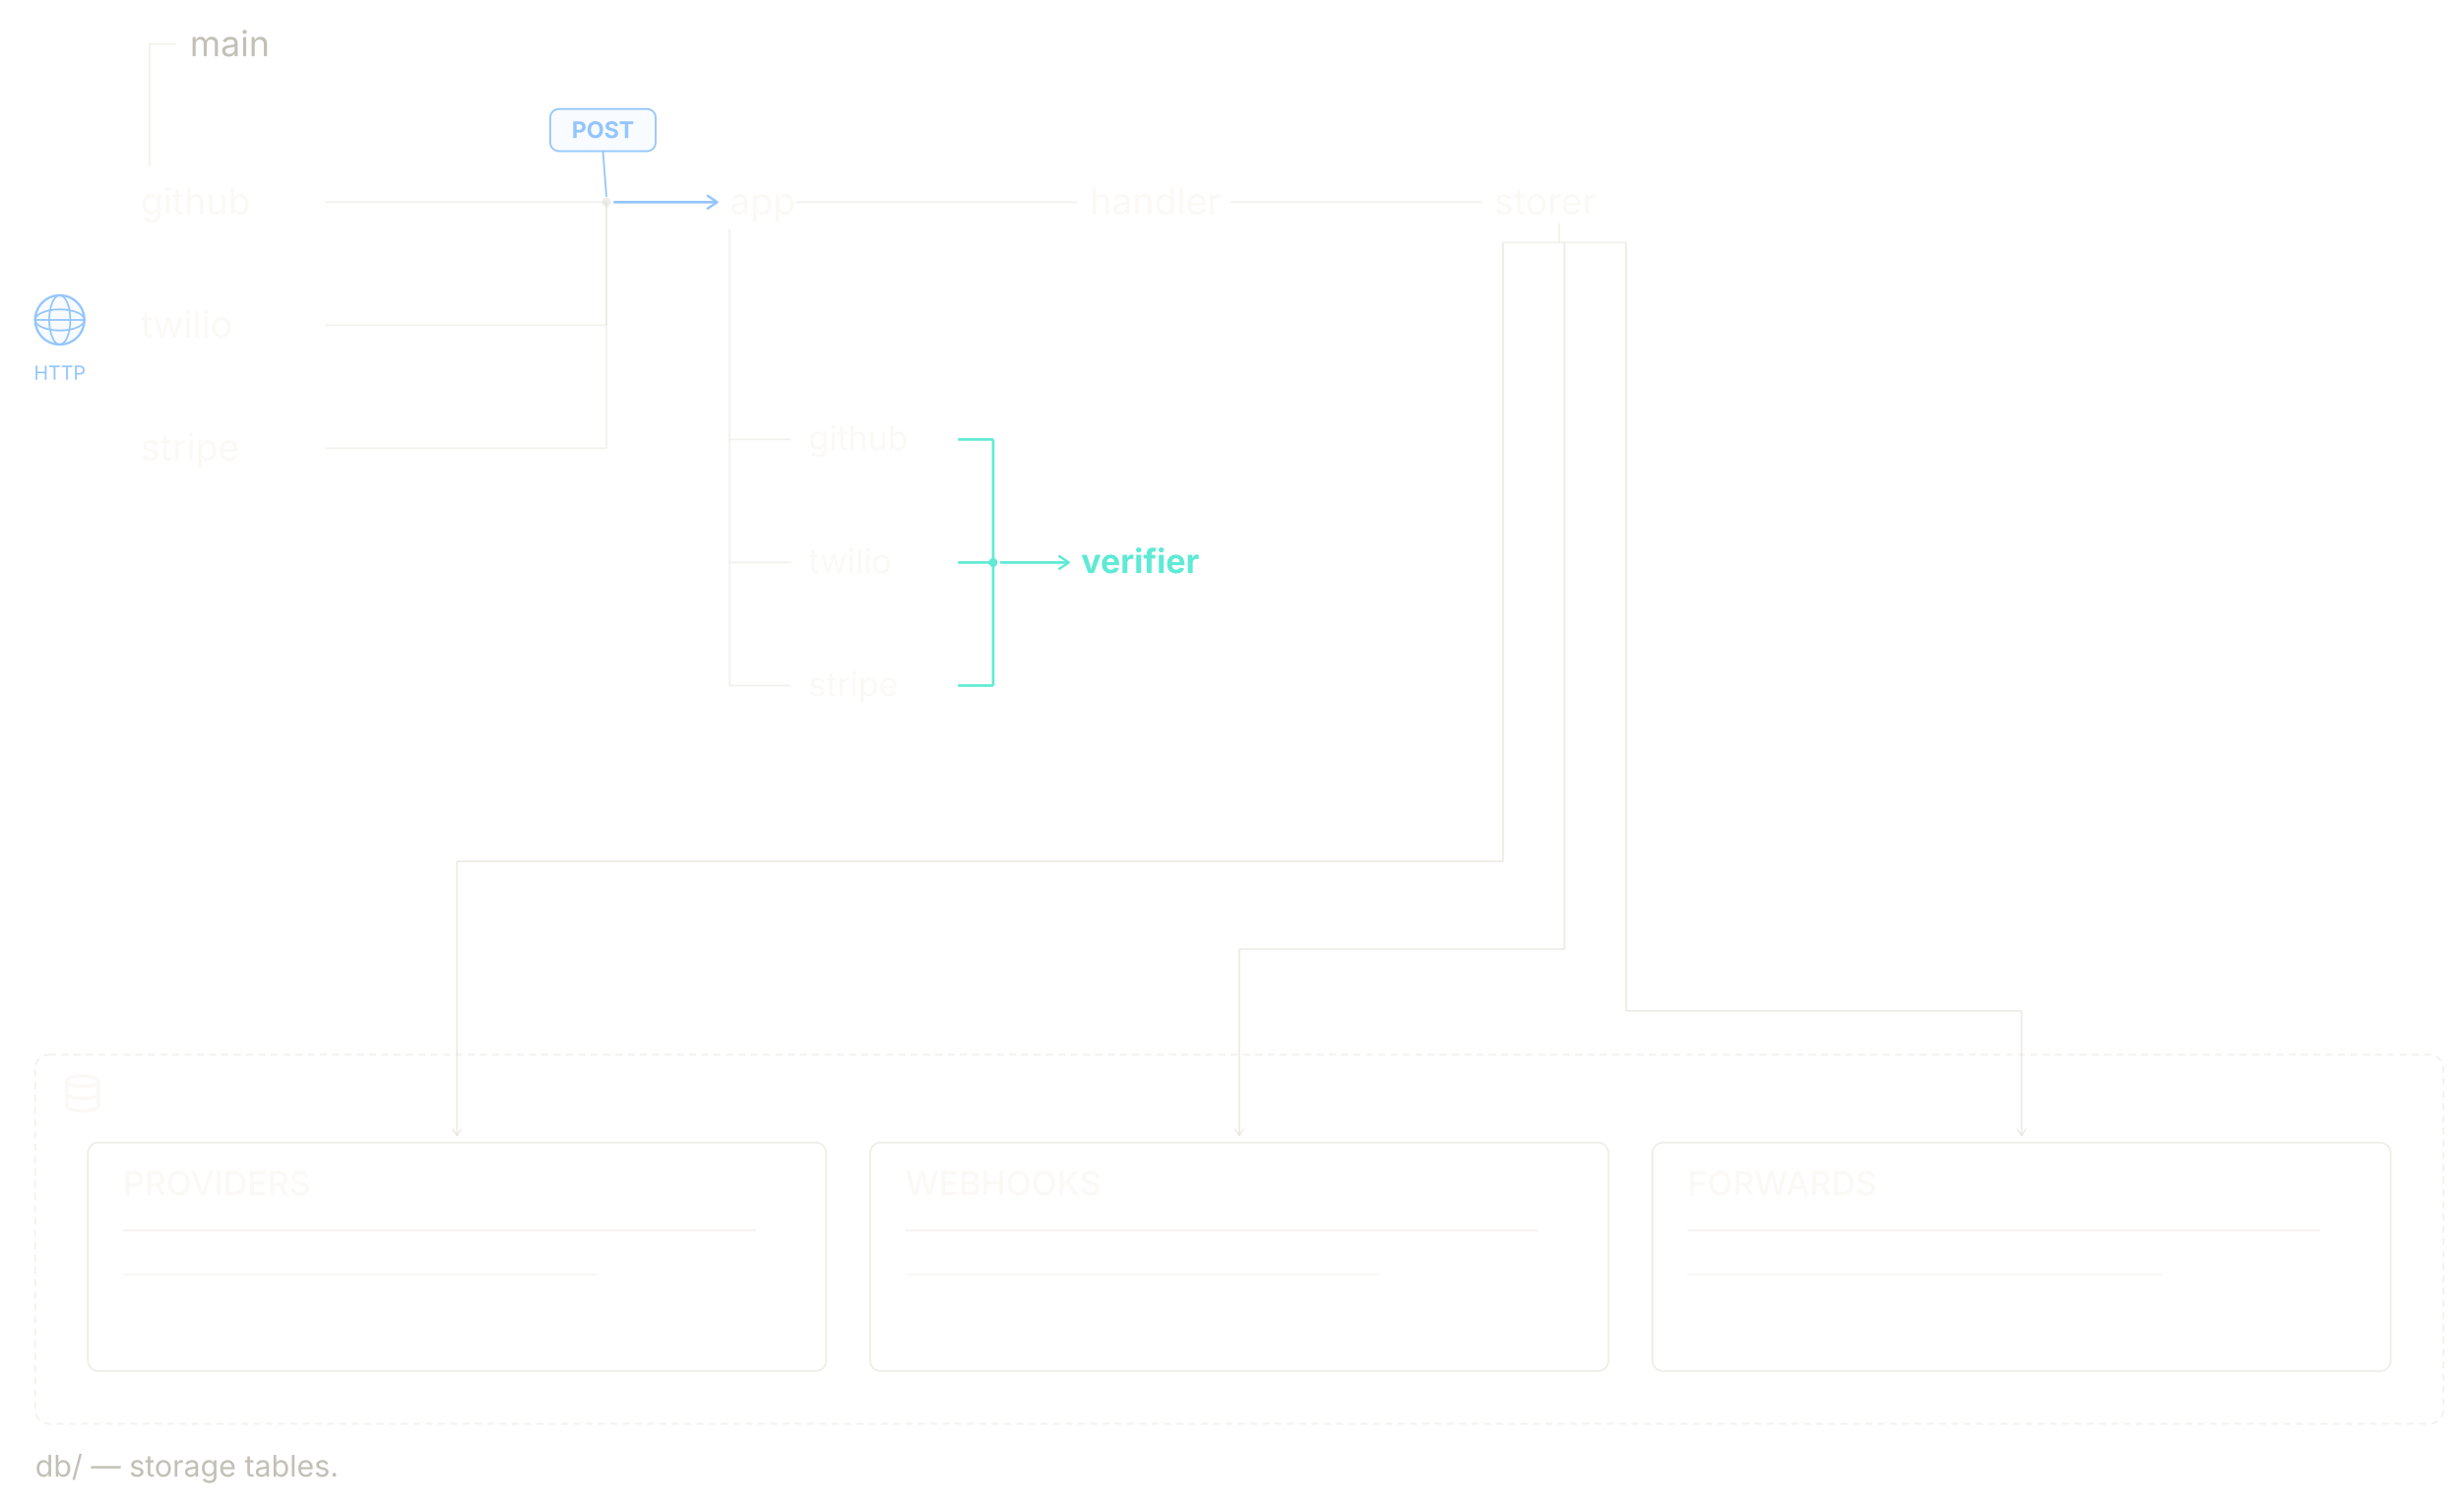
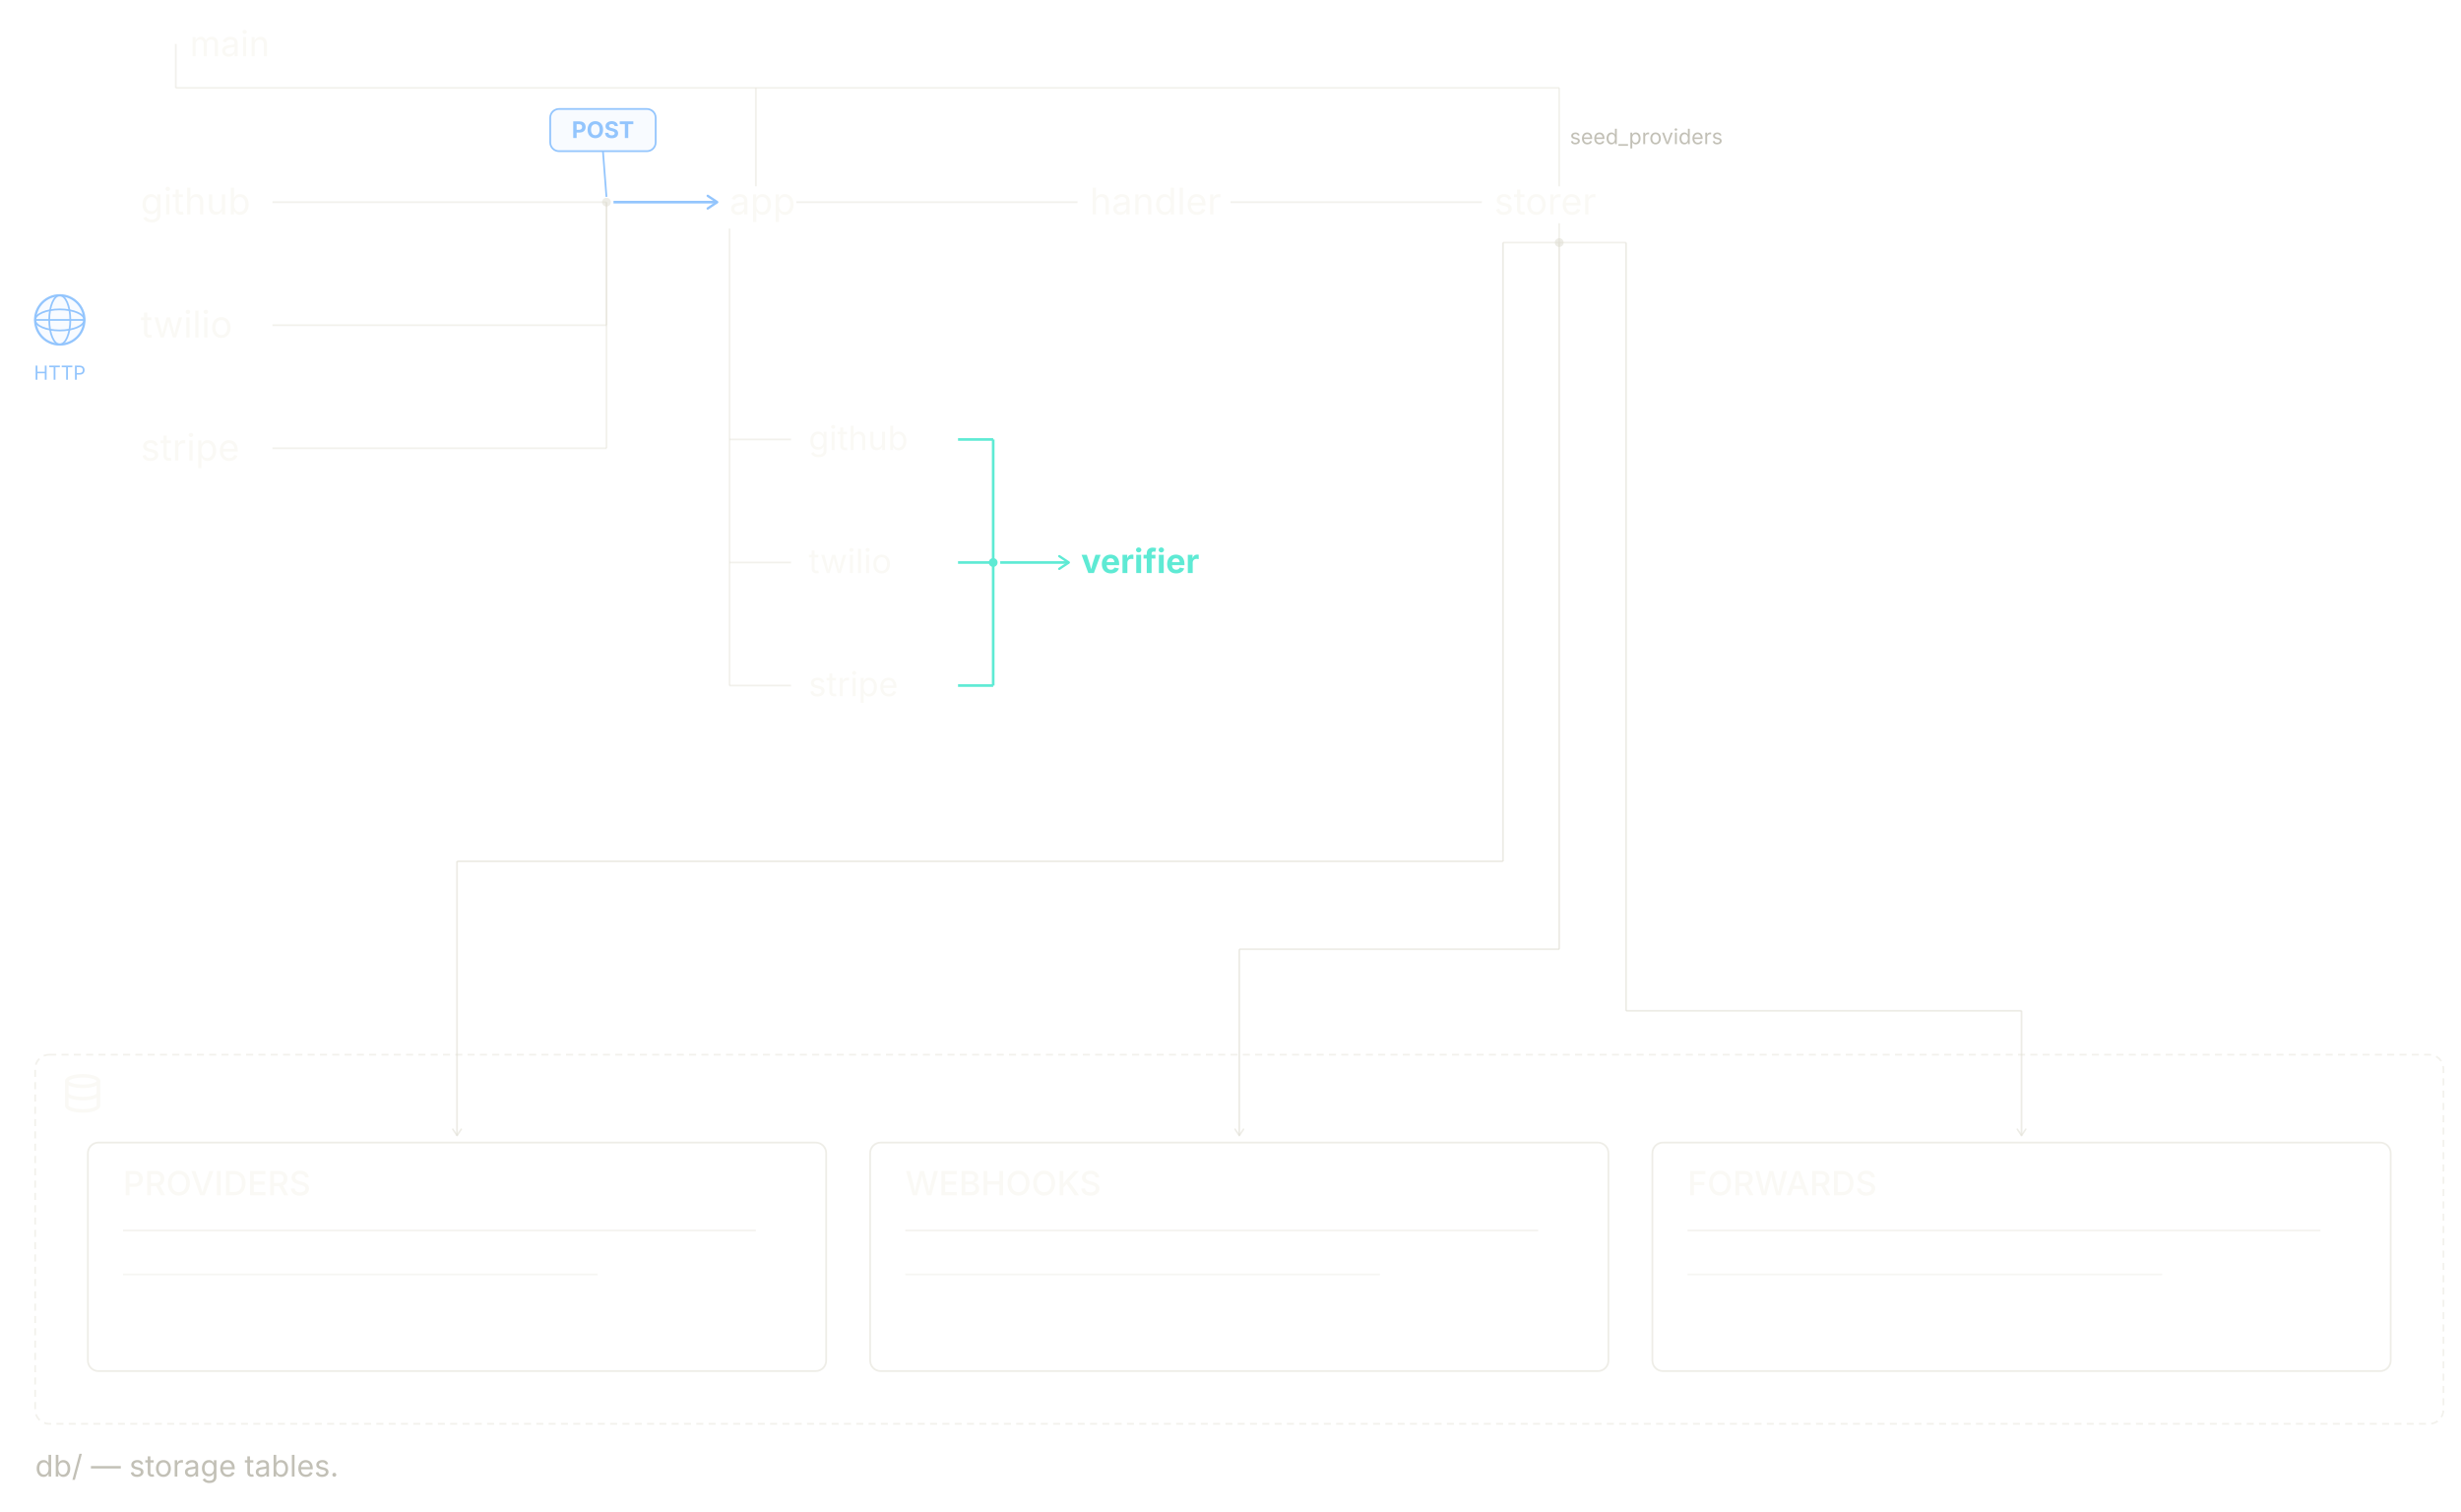
<svg xmlns="http://www.w3.org/2000/svg" viewBox="0 0 1400 860" font-family="&quot;Anthropic Sans&quot;, -apple-system, BlinkMacSystemFont, &quot;Segoe UI&quot;, sans-serif">
  <defs>
    <marker id="arrow" viewBox="0 0 10 10" refX="8" refY="5" markerWidth="6" markerHeight="6" orient="auto-start-reverse">
      <path d="M2 1L8 5L2 9" fill="none" stroke="context-stroke" stroke-width="1.5" stroke-linecap="round" stroke-linejoin="round" />
    </marker>
  </defs>
-   <path d="M 85 95 L 85 25 L 100 25" fill="none" stroke="rgba(222,220,209,0.4)" stroke-width="1" />
-   <text x="108" y="32" font-size="20" fill="rgb(194,192,182)">main</text>
+   <text x="108" y="32" font-size="20" fill="rgb(250,249,245)">main</text>
  <text x="80" y="122" font-size="21" fill="rgb(250,249,245)">github</text>
  <text x="80" y="192" font-size="21" fill="rgb(250,249,245)">twilio</text>
  <text x="80" y="262" font-size="21" fill="rgb(250,249,245)">stripe</text>
  <g transform="translate(20,168)">
    <circle cx="14" cy="14" r="14" fill="rgba(147,197,253,0.06)" stroke="#93c5fd" stroke-width="1.3" />
    <ellipse cx="14" cy="14" rx="14" ry="6" fill="none" stroke="#93c5fd" stroke-width="1" />
    <ellipse cx="14" cy="14" rx="6" ry="14" fill="none" stroke="#93c5fd" stroke-width="1" />
    <line x1="0" y1="14" x2="28" y2="14" stroke="#93c5fd" stroke-width="1" />
  </g>
  <text x="34" y="216" font-size="11" fill="#93c5fd" text-anchor="middle">HTTP</text>
-   <line x1="185" y1="115" x2="345" y2="115" stroke="rgba(222,220,209,0.4)" stroke-width="1" />
-   <line x1="185" y1="185" x2="345" y2="185" stroke="rgba(222,220,209,0.4)" stroke-width="1" />
+   <line x1="155" y1="115" x2="345" y2="115" stroke="rgba(222,220,209,0.4)" stroke-width="1" />
+   <line x1="155" y1="185" x2="345" y2="185" stroke="rgba(222,220,209,0.4)" stroke-width="1" />
  <line x1="345" y1="185" x2="345" y2="115" stroke="rgba(222,220,209,0.4)" stroke-width="1" />
-   <line x1="185" y1="255" x2="345" y2="255" stroke="rgba(222,220,209,0.4)" stroke-width="1" />
+   <line x1="155" y1="255" x2="345" y2="255" stroke="rgba(222,220,209,0.4)" stroke-width="1" />
  <line x1="345" y1="255" x2="345" y2="115" stroke="rgba(222,220,209,0.4)" stroke-width="1" />
  <circle cx="345" cy="115" r="2.5" fill="rgba(222,220,209,0.5)" />
  <rect x="313" y="62" width="60" height="24" rx="5" fill="rgba(147,197,253,0.06)" stroke="#93c5fd" stroke-width="1" />
  <text x="343" y="78.5" font-size="13" font-weight="bold" fill="#93c5fd" text-anchor="middle">POST</text>
  <line x1="343" y1="86" x2="345" y2="112" stroke="#93c5fd" stroke-width="1" />
  <line x1="349" y1="115" x2="408" y2="115" stroke="#93c5fd" stroke-width="1.5" marker-end="url(#arrow)" />
  <text x="415" y="122" font-size="21" fill="rgb(250,249,245)">app</text>
  <line x1="453" y1="115" x2="613" y2="115" stroke="rgba(222,220,209,0.4)" stroke-width="1" />
  <text x="620" y="122" font-size="21" fill="rgb(250,249,245)">handler</text>
  <line x1="700" y1="115" x2="843" y2="115" stroke="rgba(222,220,209,0.4)" stroke-width="1" />
  <text x="850" y="122" font-size="21" fill="rgb(250,249,245)">storer</text>
+   <line x1="100" y1="25" x2="100" y2="50" stroke="rgba(222,220,209,0.4)" stroke-width="1" />
+   <line x1="100" y1="50" x2="887" y2="50" stroke="rgba(222,220,209,0.4)" stroke-width="1" />
+   <line x1="430" y1="50" x2="430" y2="106" stroke="rgba(222,220,209,0.4)" stroke-width="1" />
+   <line x1="887" y1="50" x2="887" y2="106" stroke="rgba(222,220,209,0.4)" stroke-width="1" />
+   <text x="893" y="82" font-size="12" fill="rgb(194,192,182)">seed_providers</text>
  <line x1="415" y1="130" x2="415" y2="390" stroke="rgba(222,220,209,0.4)" stroke-width="1" />
  <line x1="415" y1="250" x2="450" y2="250" stroke="rgba(222,220,209,0.4)" stroke-width="1" />
  <text x="460" y="256" font-size="19" fill="rgb(250,249,245)">github</text>
  <line x1="415" y1="320" x2="450" y2="320" stroke="rgba(222,220,209,0.4)" stroke-width="1" />
  <text x="460" y="326" font-size="19" fill="rgb(250,249,245)">twilio</text>
  <line x1="415" y1="390" x2="450" y2="390" stroke="rgba(222,220,209,0.4)" stroke-width="1" />
  <text x="460" y="396" font-size="19" fill="rgb(250,249,245)">stripe</text>
  <line x1="545" y1="250" x2="565" y2="250" stroke="#5eead4" stroke-width="1.5" />
  <line x1="565" y1="250" x2="565" y2="320" stroke="#5eead4" stroke-width="1.5" />
  <line x1="545" y1="320" x2="565" y2="320" stroke="#5eead4" stroke-width="1.5" />
  <line x1="545" y1="390" x2="565" y2="390" stroke="#5eead4" stroke-width="1.5" />
  <line x1="565" y1="390" x2="565" y2="320" stroke="#5eead4" stroke-width="1.5" />
  <circle cx="565" cy="320" r="2.5" fill="#5eead4" />
  <line x1="569" y1="320" x2="608" y2="320" stroke="#5eead4" stroke-width="1.5" marker-end="url(#arrow)" />
  <text x="615" y="326" font-size="19" fill="#5eead4" font-weight="bold">verifier</text>
  <line x1="887" y1="127" x2="887" y2="138" stroke="rgba(222,220,209,0.4)" stroke-width="1" />
  <line x1="855" y1="138" x2="925" y2="138" stroke="rgba(222,220,209,0.4)" stroke-width="1" />
+   <circle cx="887" cy="138" r="2.5" fill="rgba(222,220,209,0.55)" />
  <line x1="855" y1="138" x2="855" y2="490" stroke="rgba(222,220,209,0.55)" stroke-width="1" />
  <line x1="855" y1="490" x2="260" y2="490" stroke="rgba(222,220,209,0.55)" stroke-width="1" />
  <line x1="260" y1="490" x2="260" y2="646" stroke="rgba(222,220,209,0.55)" stroke-width="1" marker-end="url(#arrow)" />
-   <line x1="890" y1="138" x2="890" y2="540" stroke="rgba(222,220,209,0.55)" stroke-width="1" />
-   <line x1="890" y1="540" x2="705" y2="540" stroke="rgba(222,220,209,0.55)" stroke-width="1" />
+   <line x1="887" y1="138" x2="887" y2="540" stroke="rgba(222,220,209,0.55)" stroke-width="1" />
+   <line x1="887" y1="540" x2="705" y2="540" stroke="rgba(222,220,209,0.55)" stroke-width="1" />
  <line x1="705" y1="540" x2="705" y2="646" stroke="rgba(222,220,209,0.55)" stroke-width="1" marker-end="url(#arrow)" />
  <line x1="925" y1="138" x2="925" y2="575" stroke="rgba(222,220,209,0.55)" stroke-width="1" />
  <line x1="925" y1="575" x2="1150" y2="575" stroke="rgba(222,220,209,0.55)" stroke-width="1" />
  <line x1="1150" y1="575" x2="1150" y2="646" stroke="rgba(222,220,209,0.55)" stroke-width="1" marker-end="url(#arrow)" />
  <rect x="20" y="600" width="1370" height="210" rx="8" fill="none" stroke="rgba(222,220,209,0.4)" stroke-width="1" stroke-dasharray="4 3" />
  <g transform="translate(35, 610)" stroke="rgb(250,249,245)" fill="none" stroke-width="2" stroke-linecap="round" stroke-linejoin="round">
    <ellipse cx="12" cy="5" rx="9" ry="3" />
    <path d="M21 12c0 1.66-4.03 3-9 3s-9-1.34-9-3" />
    <path d="M3 5v14c0 1.66 4.03 3 9 3s9-1.34 9-3V5" />
  </g>
  <rect x="50" y="650" width="420" height="130" rx="6" fill="rgba(255,255,255,0.03)" stroke="rgba(222,220,209,0.5)" stroke-width="1" />
  <text x="70" y="680" font-size="19" font-weight="500" fill="rgb(250,249,245)">PROVIDERS</text>
  <line x1="70" y1="700" x2="430" y2="700" stroke="rgba(222,220,209,0.35)" stroke-width="1" />
  <line x1="70" y1="725" x2="340" y2="725" stroke="rgba(222,220,209,0.25)" stroke-width="1" />
  <rect x="495" y="650" width="420" height="130" rx="6" fill="rgba(255,255,255,0.03)" stroke="rgba(222,220,209,0.5)" stroke-width="1" />
  <text x="515" y="680" font-size="19" font-weight="500" fill="rgb(250,249,245)">WEBHOOKS</text>
  <line x1="515" y1="700" x2="875" y2="700" stroke="rgba(222,220,209,0.35)" stroke-width="1" />
  <line x1="515" y1="725" x2="785" y2="725" stroke="rgba(222,220,209,0.25)" stroke-width="1" />
  <rect x="940" y="650" width="420" height="130" rx="6" fill="rgba(255,255,255,0.03)" stroke="rgba(222,220,209,0.5)" stroke-width="1" />
  <text x="960" y="680" font-size="19" font-weight="500" fill="rgb(250,249,245)">FORWARDS</text>
  <line x1="960" y1="700" x2="1320" y2="700" stroke="rgba(222,220,209,0.35)" stroke-width="1" />
  <line x1="960" y1="725" x2="1230" y2="725" stroke="rgba(222,220,209,0.25)" stroke-width="1" />
  <text x="20" y="840" font-size="17" fill="rgb(194,192,182)">db/ — storage tables.</text>
</svg>
